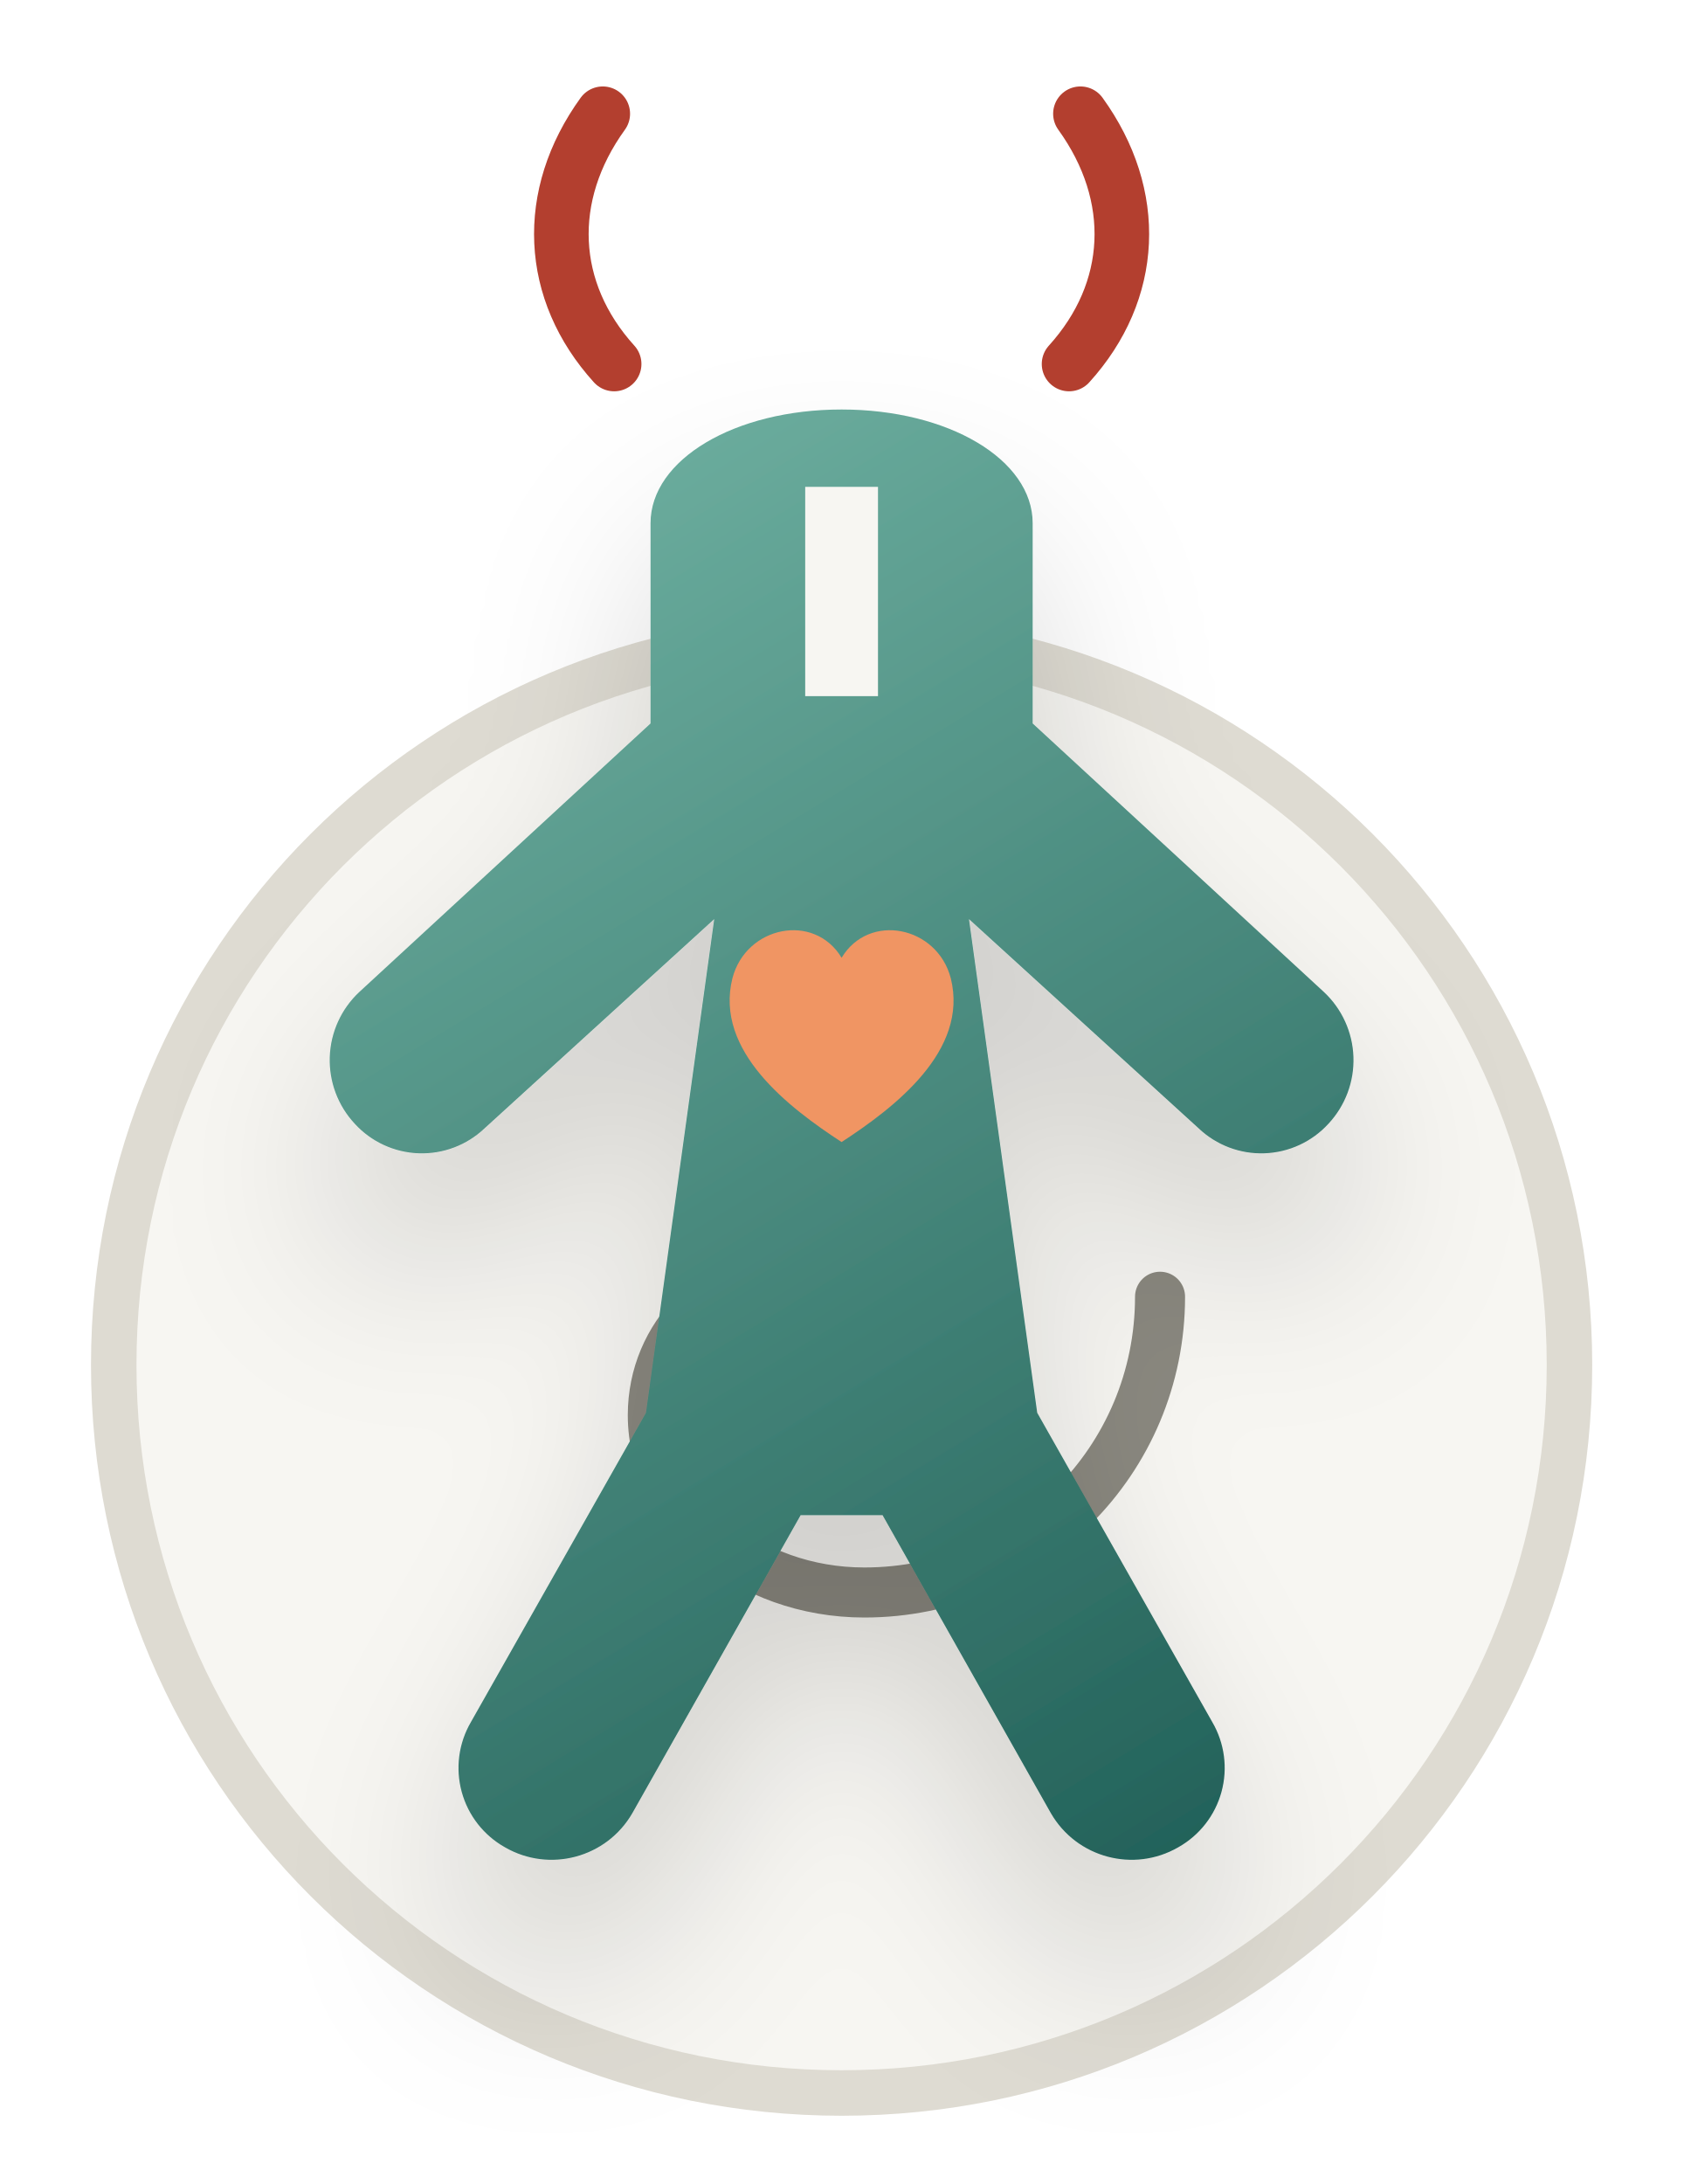
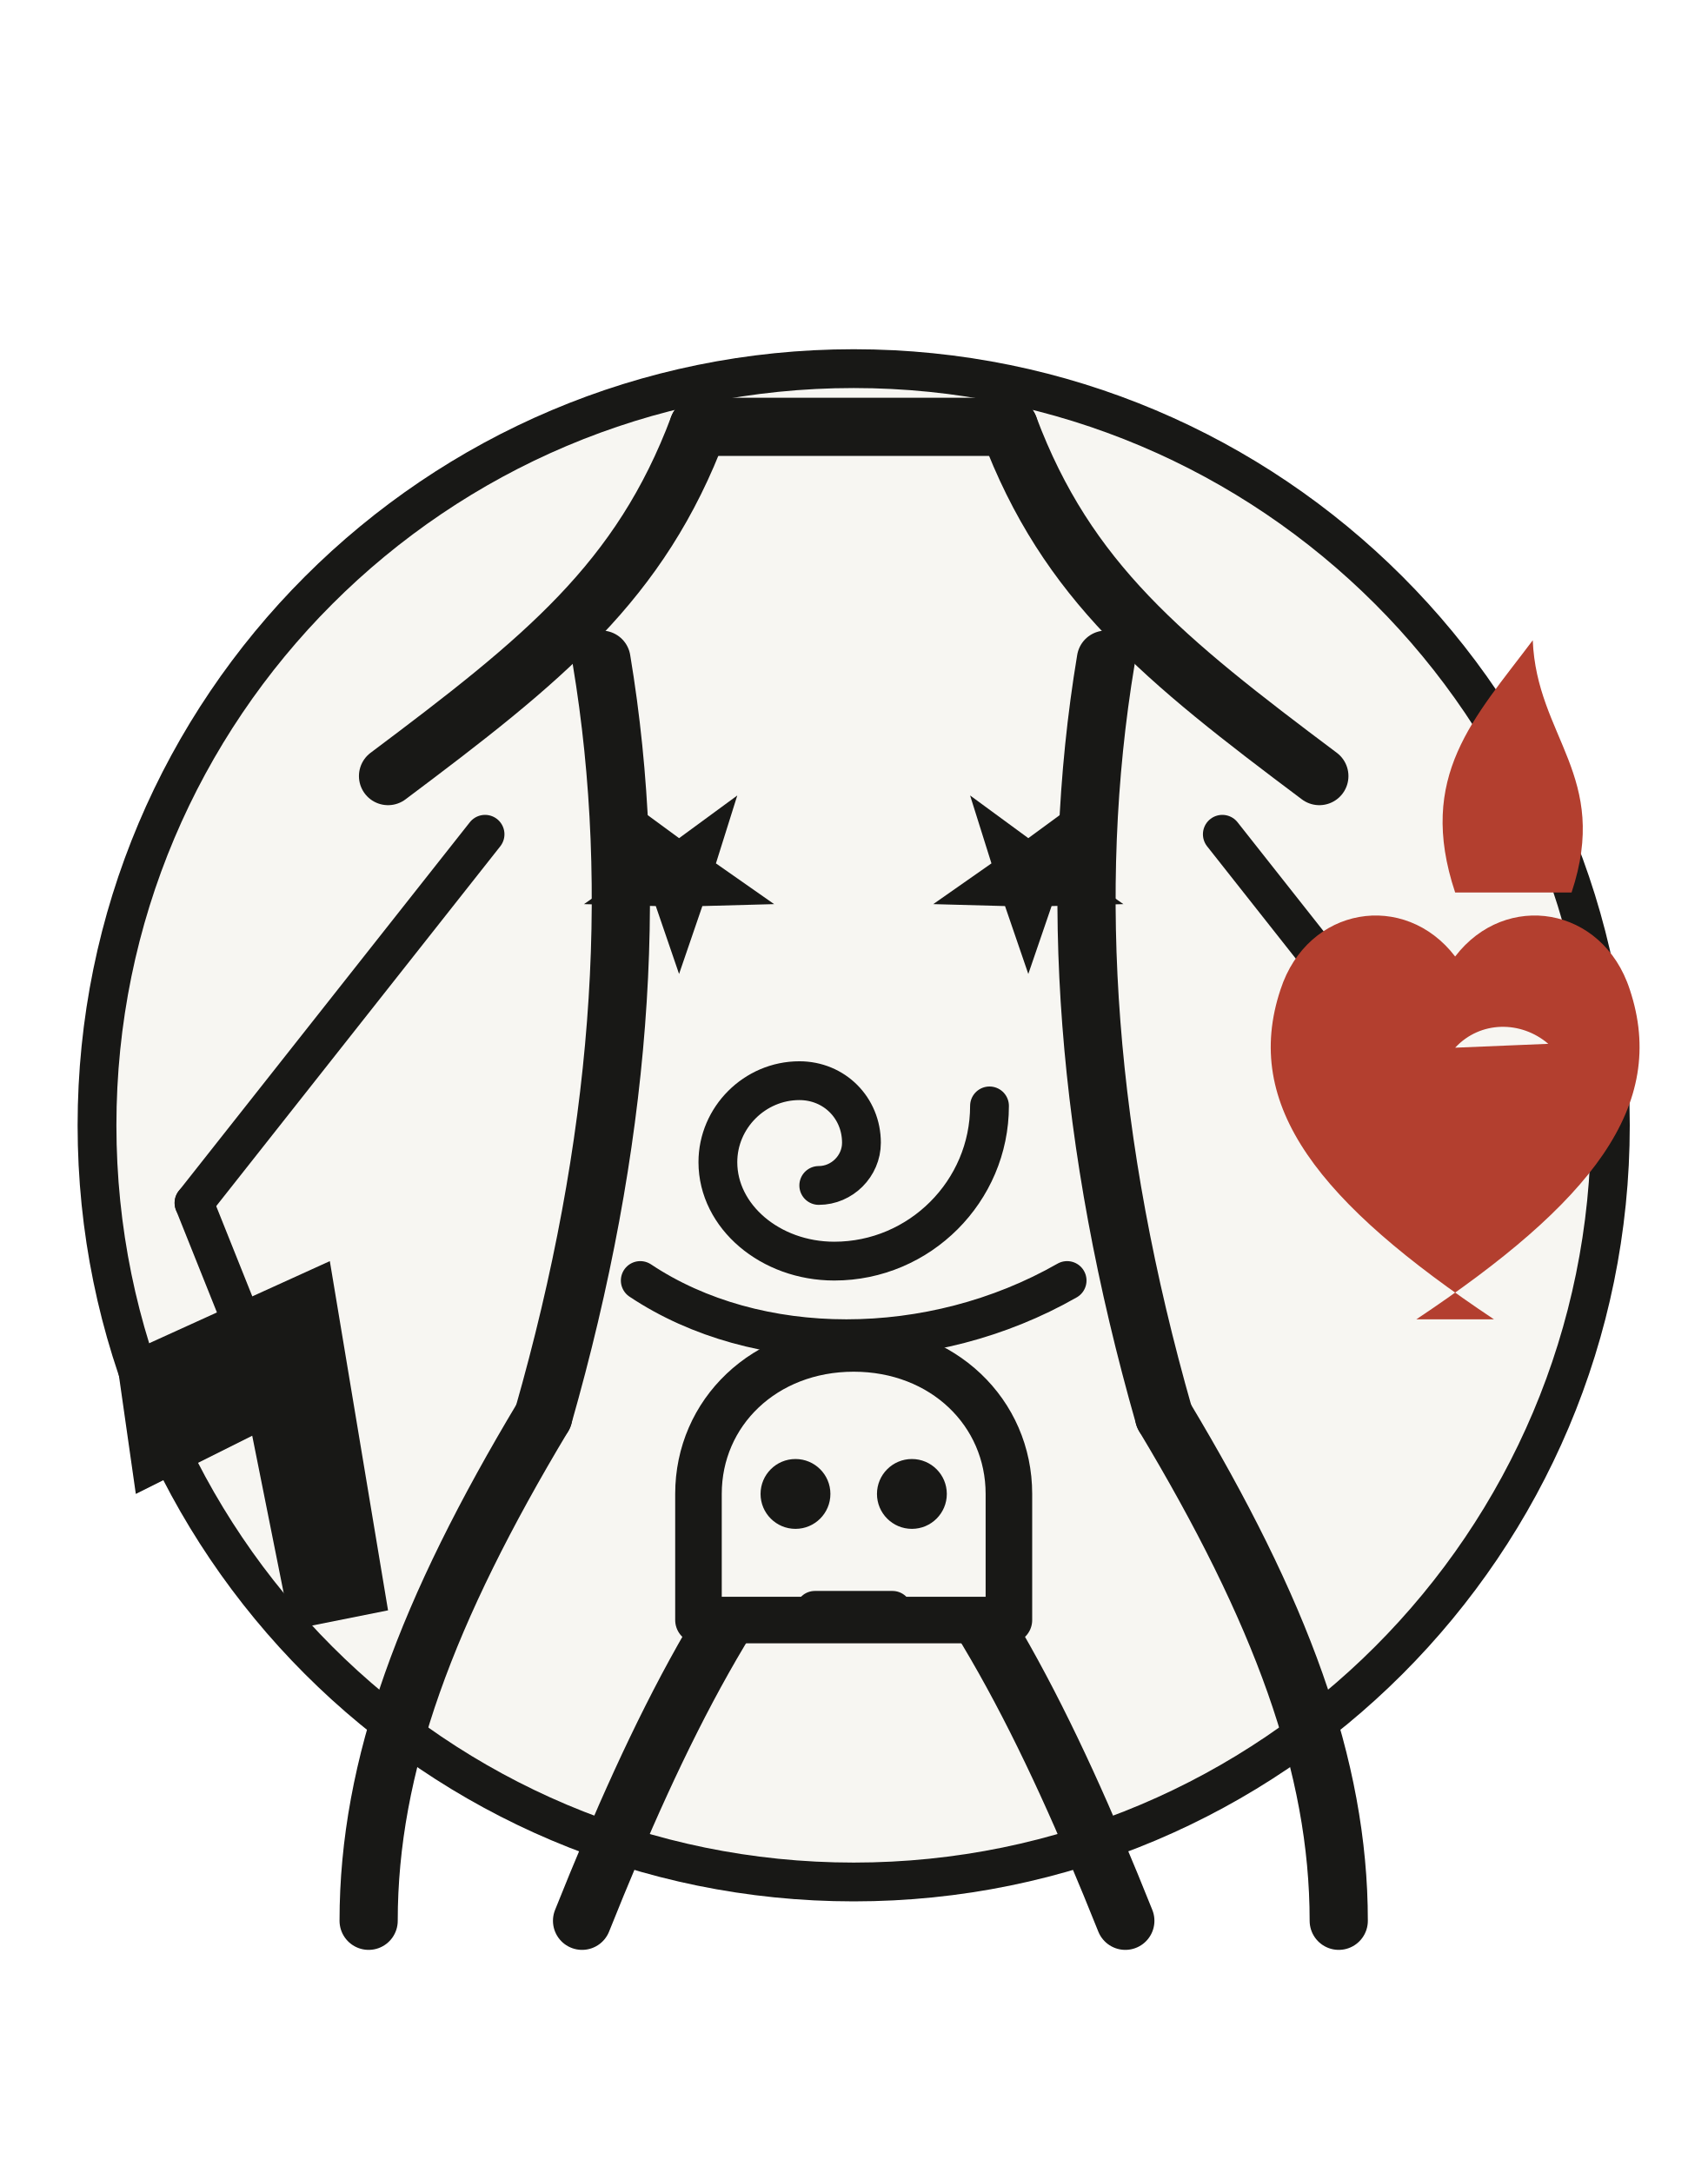
- <svg xmlns="http://www.w3.org/2000/svg" viewBox="0 0 74 96" role="img" aria-labelledby="title desc">
+ <svg xmlns="http://www.w3.org/2000/svg" viewBox="0 0 88 112" role="img" aria-labelledby="title desc">
  <defs>
-     <linearGradient id="body" x1="18" y1="16" x2="58" y2="82" gradientUnits="userSpaceOnUse">
-       <stop stop-color="#74b6a6" />
-       <stop offset="1" stop-color="#1f5e56" />
-     </linearGradient>
-     <filter id="soft" x="-20%" y="-20%" width="140%" height="140%">
-       <feDropShadow dx="0" dy="5" stdDeviation="4" flood-color="#181816" flood-opacity=".16" />
-     </filter>
+     <style>
+       .ink{fill:none;stroke:#181816;stroke-width:3;stroke-linecap:round;stroke-linejoin:round}
+       .thin{fill:none;stroke:#181816;stroke-width:2;stroke-linecap:round;stroke-linejoin:round}
+       .fill{fill:#181816}
+       .accent{fill:#b33f2f}
+       .paper{fill:#f7f6f2}
+     </style>
  </defs>
-   <path fill="#f7f6f2" stroke="#dedbd2" stroke-width="2" d="M37 92c17.7 0 32-14.3 32-32S54.7 28 37 28 5 42.3 5 60s14.3 32 32 32Z" />
-   <path fill="none" stroke="#8a887f" stroke-linecap="round" stroke-width="2.2" d="M51 57c0 7.2-5.8 13-13 13-5.1 0-9.3-3.5-9.3-7.8 0-3.5 2.8-6.3 6.3-6.3 2.7 0 4.9 2.2 4.9 4.9 0 2-1.6 3.6-3.6 3.6" />
-   <g filter="url(#soft)">
-     <path fill="url(#body)" d="M37 18c-4.7 0-8.4 2.2-8.4 5v8.8L15.8 43.6a4.1 4.1 0 0 0-.2 5.8 4 4 0 0 0 5.7.2l10.1-9.2-3 21.7-7.7 13.6a4 4 0 0 0 1.5 5.5 4.1 4.1 0 0 0 5.6-1.5l7.4-13.1h3.6l7.4 13.1a4.1 4.1 0 0 0 5.6 1.5 4 4 0 0 0 1.5-5.5l-7.7-13.6-3-21.7 10.1 9.2a4 4 0 0 0 5.7-.2 4.1 4.1 0 0 0-.2-5.8L45.4 31.8V23c0-2.8-3.7-5-8.4-5Z" />
-     <path fill="#f09563" d="M37 42.1c-1.2-2-4.2-1.4-4.8.9-.8 3.2 2.5 5.7 4.8 7.2 2.3-1.5 5.6-4 4.8-7.2-.6-2.3-3.6-2.9-4.8-.9Z" />
-     <path fill="#f7f6f2" d="M35.4 21.4h3.2v9.2h-3.2z" />
-   </g>
-   <path fill="none" stroke="#b33f2f" stroke-linecap="round" stroke-width="2.4" d="M27 16c-2.9-3.2-3.1-7.4-.5-11M47 16c2.9-3.2 3.1-7.4.5-11" />
+   <circle class="paper" cx="44" cy="58" r="39" />
+   <circle class="thin" cx="44" cy="58" r="39" />
+   <path class="ink" d="M36 22h16" />
+   <path class="ink" d="M36 22c-3 8-8 12-16 18" />
+   <path class="ink" d="M52 22c3 8 8 12 16 18" />
+   <path class="ink" d="M31 34c2 12 1 25-3 39" />
+   <path class="ink" d="M57 34c-2 12-1 25 3 39" />
+   <path class="ink" d="M28 73c-6 10-9 18-9 26" />
+   <path class="ink" d="M60 73c6 10 9 18 9 26" />
+   <path class="ink" d="M30 99c4-10 8-18 14-24" />
+   <path class="ink" d="M58 99c-4-10-8-18-14-24" />
+   <path class="thin" d="M25 43 10 62" />
+   <path class="thin" d="m10 62 4 10" />
+   <path class="fill" d="m6 70 11-5 3 18-5 1-2-10-6 3z" />
+   <path class="paper" d="m13 68 2 2" />
+   <path class="thin" d="M63 43 78 62" />
+   <path class="accent" d="M77 68c-9-6-13-11-11-17 1.4-4.3 6.4-5.1 9-1.7 2.6-3.4 7.6-2.6 9 1.7 2 6-2 11-11 17z" />
+   <path class="accent" d="M75 46c-2-6 1-9 4-13 .2 5 4 7 2 13z" />
+   <path class="paper" d="M75 54c1.3-1.4 3.4-1.4 4.8-.2" />
+   <path class="fill" d="m32 41 3 2.2 3-2.2-1.1 3.5 3 2.1-3.7.1-1.2 3.5-1.2-3.5-3.7-.1 3-2.1z" />
+   <path class="fill" d="m50 41 3 2.2 3-2.2-1.1 3.5 3 2.1-3.7.1-1.2 3.5-1.2-3.5-3.7-.1 3-2.1z" />
+   <path class="thin" d="M51 57c0 4.4-3.6 8-8 8-3.3 0-6-2.3-6-5.1 0-2.3 1.9-4.2 4.2-4.2 1.8 0 3.2 1.4 3.2 3.2 0 1.2-1 2.2-2.2 2.2" />
+   <path class="thin" d="M33 66c6 4 15 4 22 0" />
+   <path class="paper" stroke="#181816" stroke-width="2.4" stroke-linecap="round" stroke-linejoin="round" d="M36 77c0-4.2 3.4-7.5 8-7.5s8 3.3 8 7.5v6.5H36z" />
+   <circle class="fill" cx="41" cy="77" r="1.8" />
+   <circle class="fill" cx="47" cy="77" r="1.8" />
+   <path class="thin" d="M42 83h4" />
</svg>
